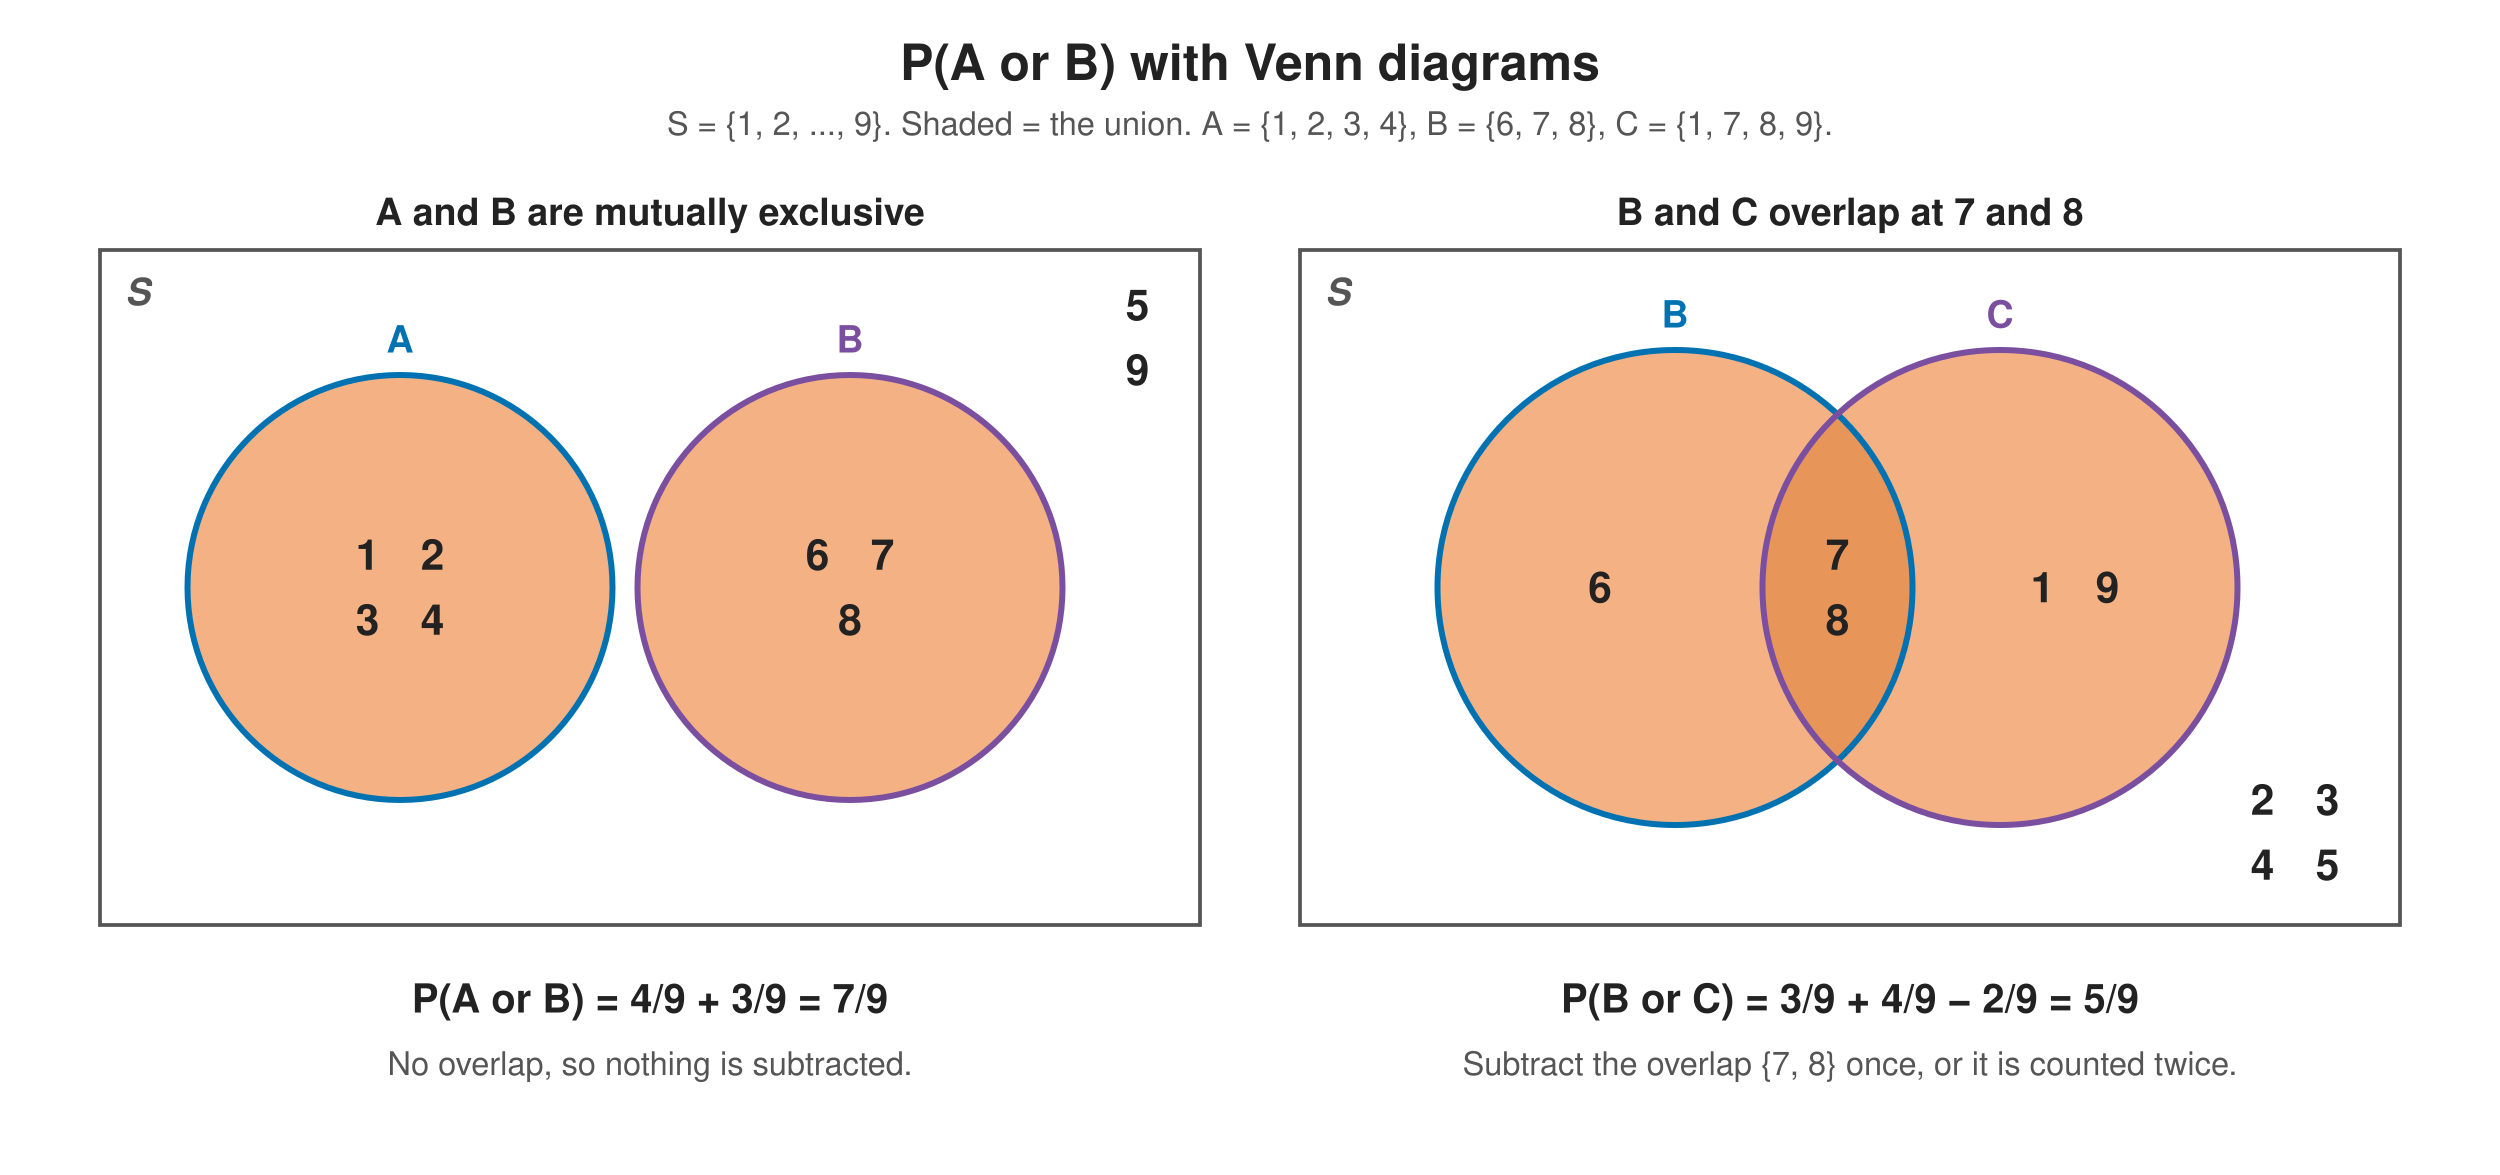
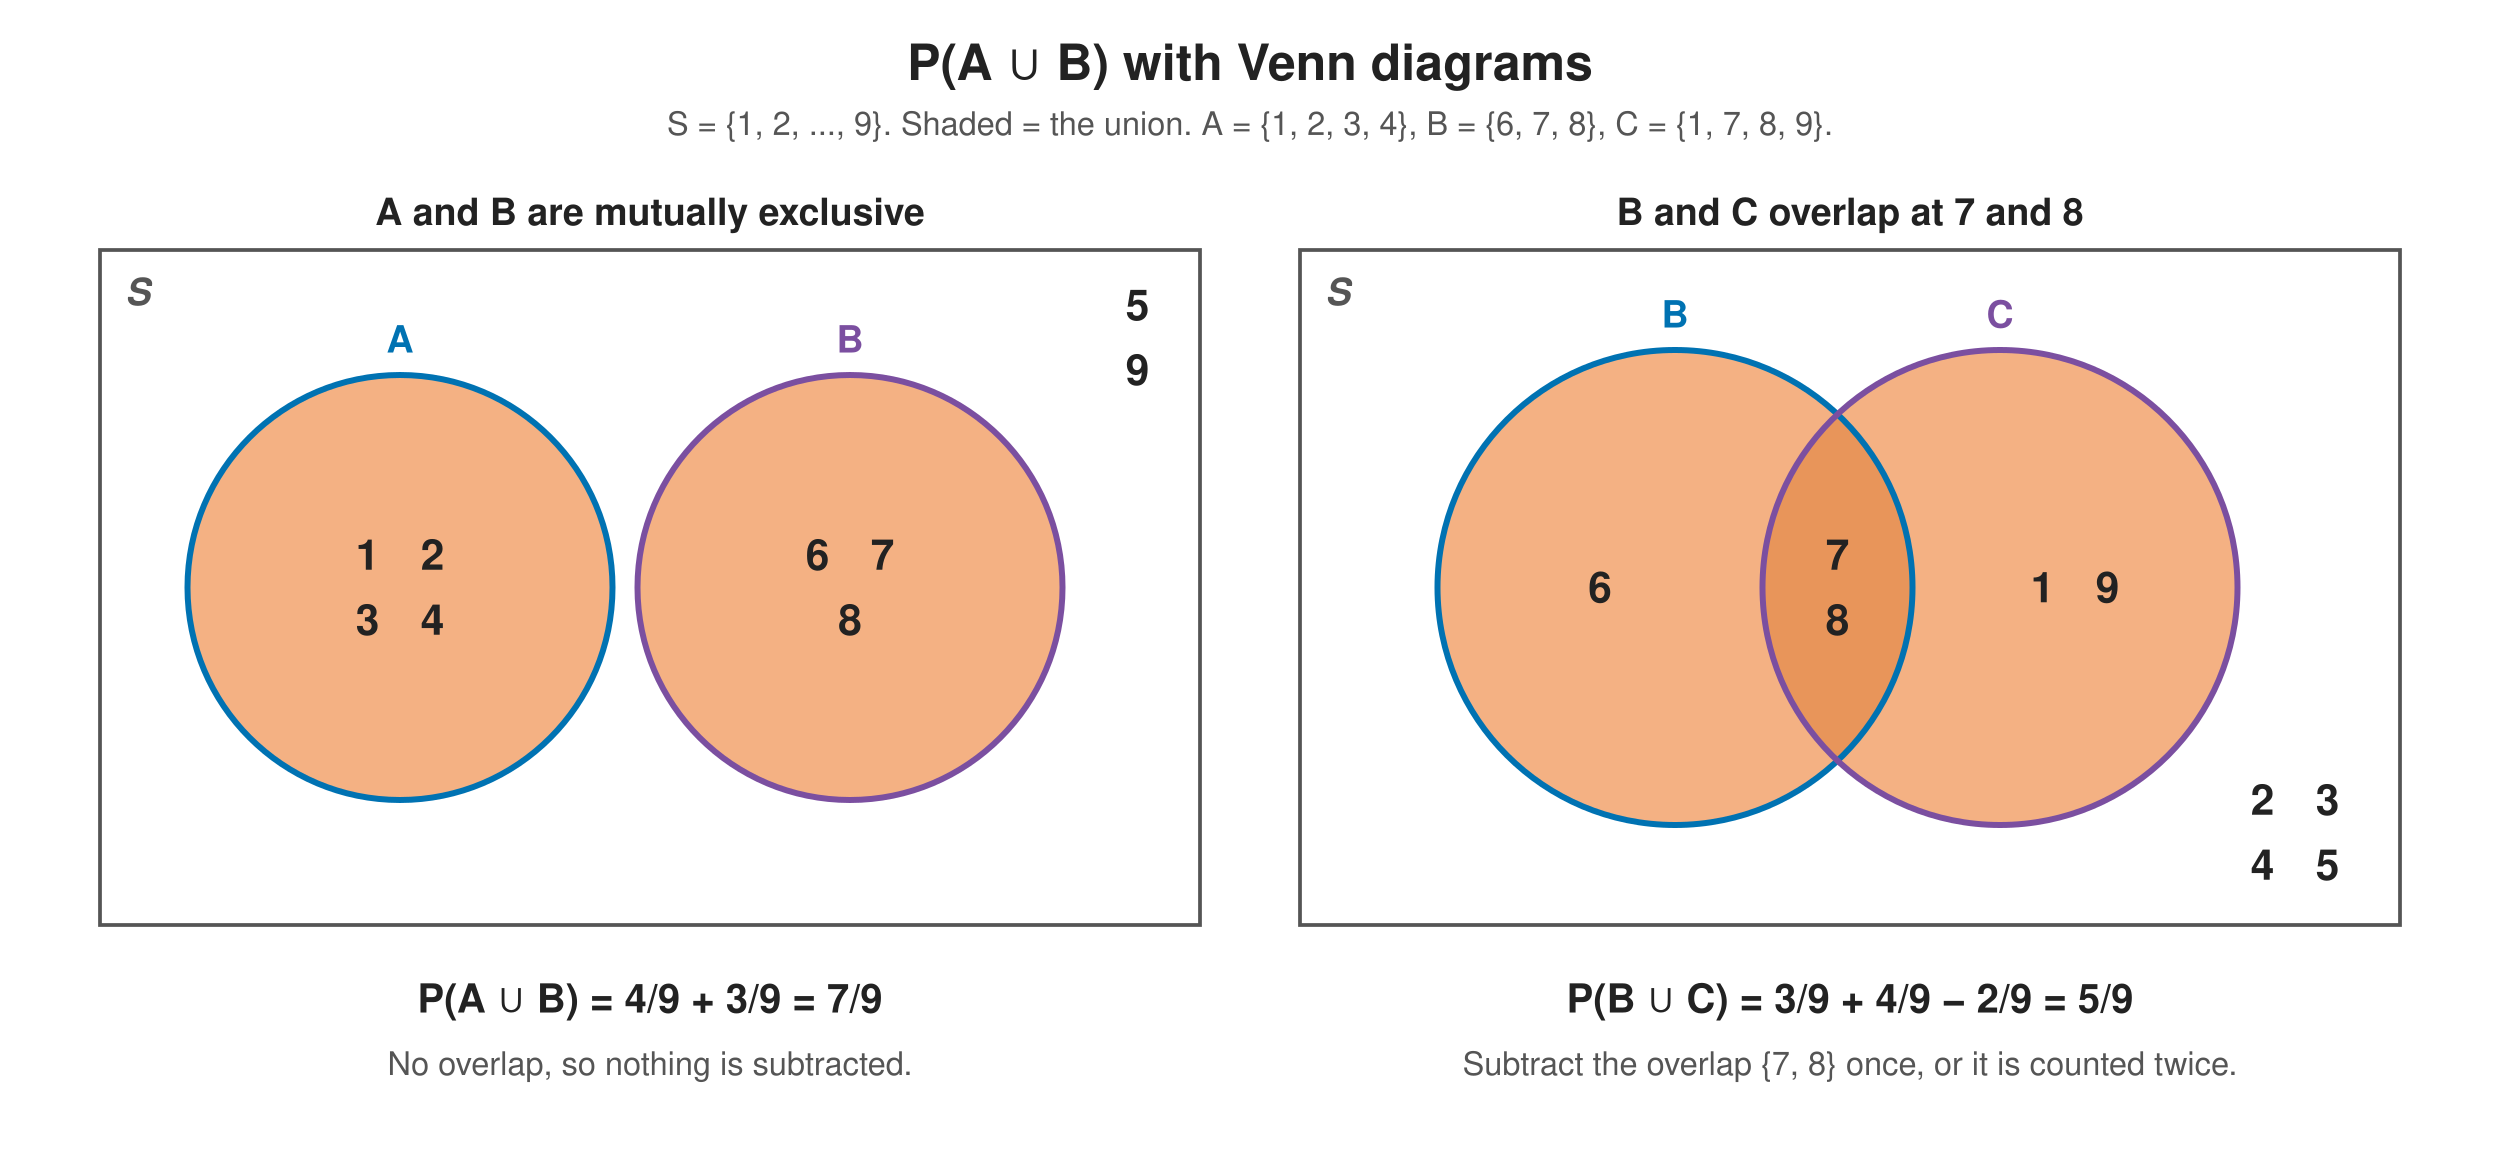
<svg xmlns="http://www.w3.org/2000/svg" width="1000" height="470" viewBox="0 0 1000 470" font-family="Helvetica, Arial, sans-serif">
  <rect width="100%" height="100%" fill="#ffffff" />
-   <text x="500.0" y="32.0" font-size="20" fill="#222222" text-anchor="middle" font-weight="bold">P(A or B) with Venn diagrams</text>
+   <text x="500.0" y="32.0" font-size="20" fill="#222222" text-anchor="middle" font-weight="bold">P(A ∪ B) with Venn diagrams</text>
  <text x="500.0" y="54.0" font-size="13" fill="#555555" text-anchor="middle">S = {1, 2, ..., 9}. Shaded = the union. A = {1, 2, 3, 4}, B = {6, 7, 8}, C = {1, 7, 8, 9}.</text>
  <text x="260.0" y="90.0" font-size="15" fill="#222222" text-anchor="middle" font-weight="bold">A and B are mutually exclusive</text>
  <rect x="40.0" y="100.0" width="440.0" height="270.0" stroke="#555555" stroke-width="1.5" fill="#ffffff" />
  <text x="50.0" y="122.0" font-size="15" fill="#555555" text-anchor="start" font-weight="bold" font-style="italic">S</text>
  <circle cx="160.0" cy="235.0" r="85.0" stroke="none" fill="#F4B183" />
  <circle cx="340.0" cy="235.0" r="85.0" stroke="none" fill="#F4B183" />
  <clipPath id="vclip1">
    <circle cx="160" cy="235" r="85" />
  </clipPath>
  <circle cx="340.0" cy="235.0" r="85.0" fill="#ffffff" clip-path="url(#vclip1)" />
  <circle cx="160.0" cy="235.0" r="85.0" stroke="#0072B2" stroke-width="2.4" fill="none" />
  <circle cx="340.0" cy="235.0" r="85.0" stroke="#7B4FA0" stroke-width="2.4" fill="none" />
  <text x="160.0" y="141.0" font-size="15" fill="#0072B2" text-anchor="middle" font-weight="bold">A</text>
  <text x="340.0" y="141.0" font-size="15" fill="#7B4FA0" text-anchor="middle" font-weight="bold">B</text>
  <text x="147.0" y="227.9" font-size="17" fill="#222222" text-anchor="middle" font-weight="bold">1</text>
  <text x="173.0" y="227.9" font-size="17" fill="#222222" text-anchor="middle" font-weight="bold">2</text>
  <text x="147.0" y="253.9" font-size="17" fill="#222222" text-anchor="middle" font-weight="bold">3</text>
  <text x="173.0" y="253.9" font-size="17" fill="#222222" text-anchor="middle" font-weight="bold">4</text>
  <text x="455.0" y="128.0" font-size="17" fill="#222222" text-anchor="middle" font-weight="bold">5</text>
  <text x="455.0" y="153.9" font-size="17" fill="#222222" text-anchor="middle" font-weight="bold">9</text>
  <text x="327.0" y="227.9" font-size="17" fill="#222222" text-anchor="middle" font-weight="bold">6</text>
  <text x="353.0" y="227.9" font-size="17" fill="#222222" text-anchor="middle" font-weight="bold">7</text>
  <text x="340.0" y="253.9" font-size="17" fill="#222222" text-anchor="middle" font-weight="bold">8</text>
-   <text x="260.0" y="405.0" font-size="16" fill="#222222" text-anchor="middle" font-weight="bold">P(A or B) = 4/9 + 3/9 = 7/9</text>
+   <text x="260.0" y="405.0" font-size="16" fill="#222222" text-anchor="middle" font-weight="bold">P(A ∪ B) = 4/9 + 3/9 = 7/9</text>
  <text x="260.0" y="430.0" font-size="13" fill="#555555" text-anchor="middle">No overlap, so nothing is subtracted.</text>
  <text x="740.0" y="90.0" font-size="15" fill="#222222" text-anchor="middle" font-weight="bold">B and C overlap at 7 and 8</text>
  <rect x="520.0" y="100.0" width="440.0" height="270.0" stroke="#555555" stroke-width="1.5" fill="#ffffff" />
  <text x="530.0" y="122.0" font-size="15" fill="#555555" text-anchor="start" font-weight="bold" font-style="italic">S</text>
  <circle cx="670.0" cy="235.0" r="95.0" stroke="none" fill="#F4B183" />
  <circle cx="800.0" cy="235.0" r="95.0" stroke="none" fill="#F4B183" />
  <clipPath id="vclip2">
    <circle cx="670" cy="235" r="95" />
  </clipPath>
  <circle cx="800.0" cy="235.0" r="95.0" fill="#E8955A" clip-path="url(#vclip2)" />
  <circle cx="670.0" cy="235.0" r="95.0" stroke="#0072B2" stroke-width="2.4" fill="none" />
  <circle cx="800.0" cy="235.0" r="95.0" stroke="#7B4FA0" stroke-width="2.4" fill="none" />
  <text x="670.0" y="131.0" font-size="15" fill="#0072B2" text-anchor="middle" font-weight="bold">B</text>
  <text x="800.0" y="131.0" font-size="15" fill="#7B4FA0" text-anchor="middle" font-weight="bold">C</text>
  <text x="640.0" y="240.9" font-size="17" fill="#222222" text-anchor="middle" font-weight="bold">6</text>
  <text x="735.0" y="227.9" font-size="17" fill="#222222" text-anchor="middle" font-weight="bold">7</text>
  <text x="735.0" y="253.9" font-size="17" fill="#222222" text-anchor="middle" font-weight="bold">8</text>
  <text x="905.0" y="325.9" font-size="17" fill="#222222" text-anchor="middle" font-weight="bold">2</text>
  <text x="931.0" y="325.9" font-size="17" fill="#222222" text-anchor="middle" font-weight="bold">3</text>
  <text x="905.0" y="351.9" font-size="17" fill="#222222" text-anchor="middle" font-weight="bold">4</text>
  <text x="931.0" y="351.9" font-size="17" fill="#222222" text-anchor="middle" font-weight="bold">5</text>
  <text x="817.0" y="240.9" font-size="17" fill="#222222" text-anchor="middle" font-weight="bold">1</text>
  <text x="843.0" y="240.9" font-size="17" fill="#222222" text-anchor="middle" font-weight="bold">9</text>
-   <text x="740.0" y="405.0" font-size="16" fill="#222222" text-anchor="middle" font-weight="bold">P(B or C) = 3/9 + 4/9 − 2/9 = 5/9</text>
+   <text x="740.0" y="405.0" font-size="16" fill="#222222" text-anchor="middle" font-weight="bold">P(B ∪ C) = 3/9 + 4/9 − 2/9 = 5/9</text>
  <text x="740.0" y="430.0" font-size="13" fill="#555555" text-anchor="middle">Subtract the overlap {7, 8} once, or it is counted twice.</text>
</svg>
